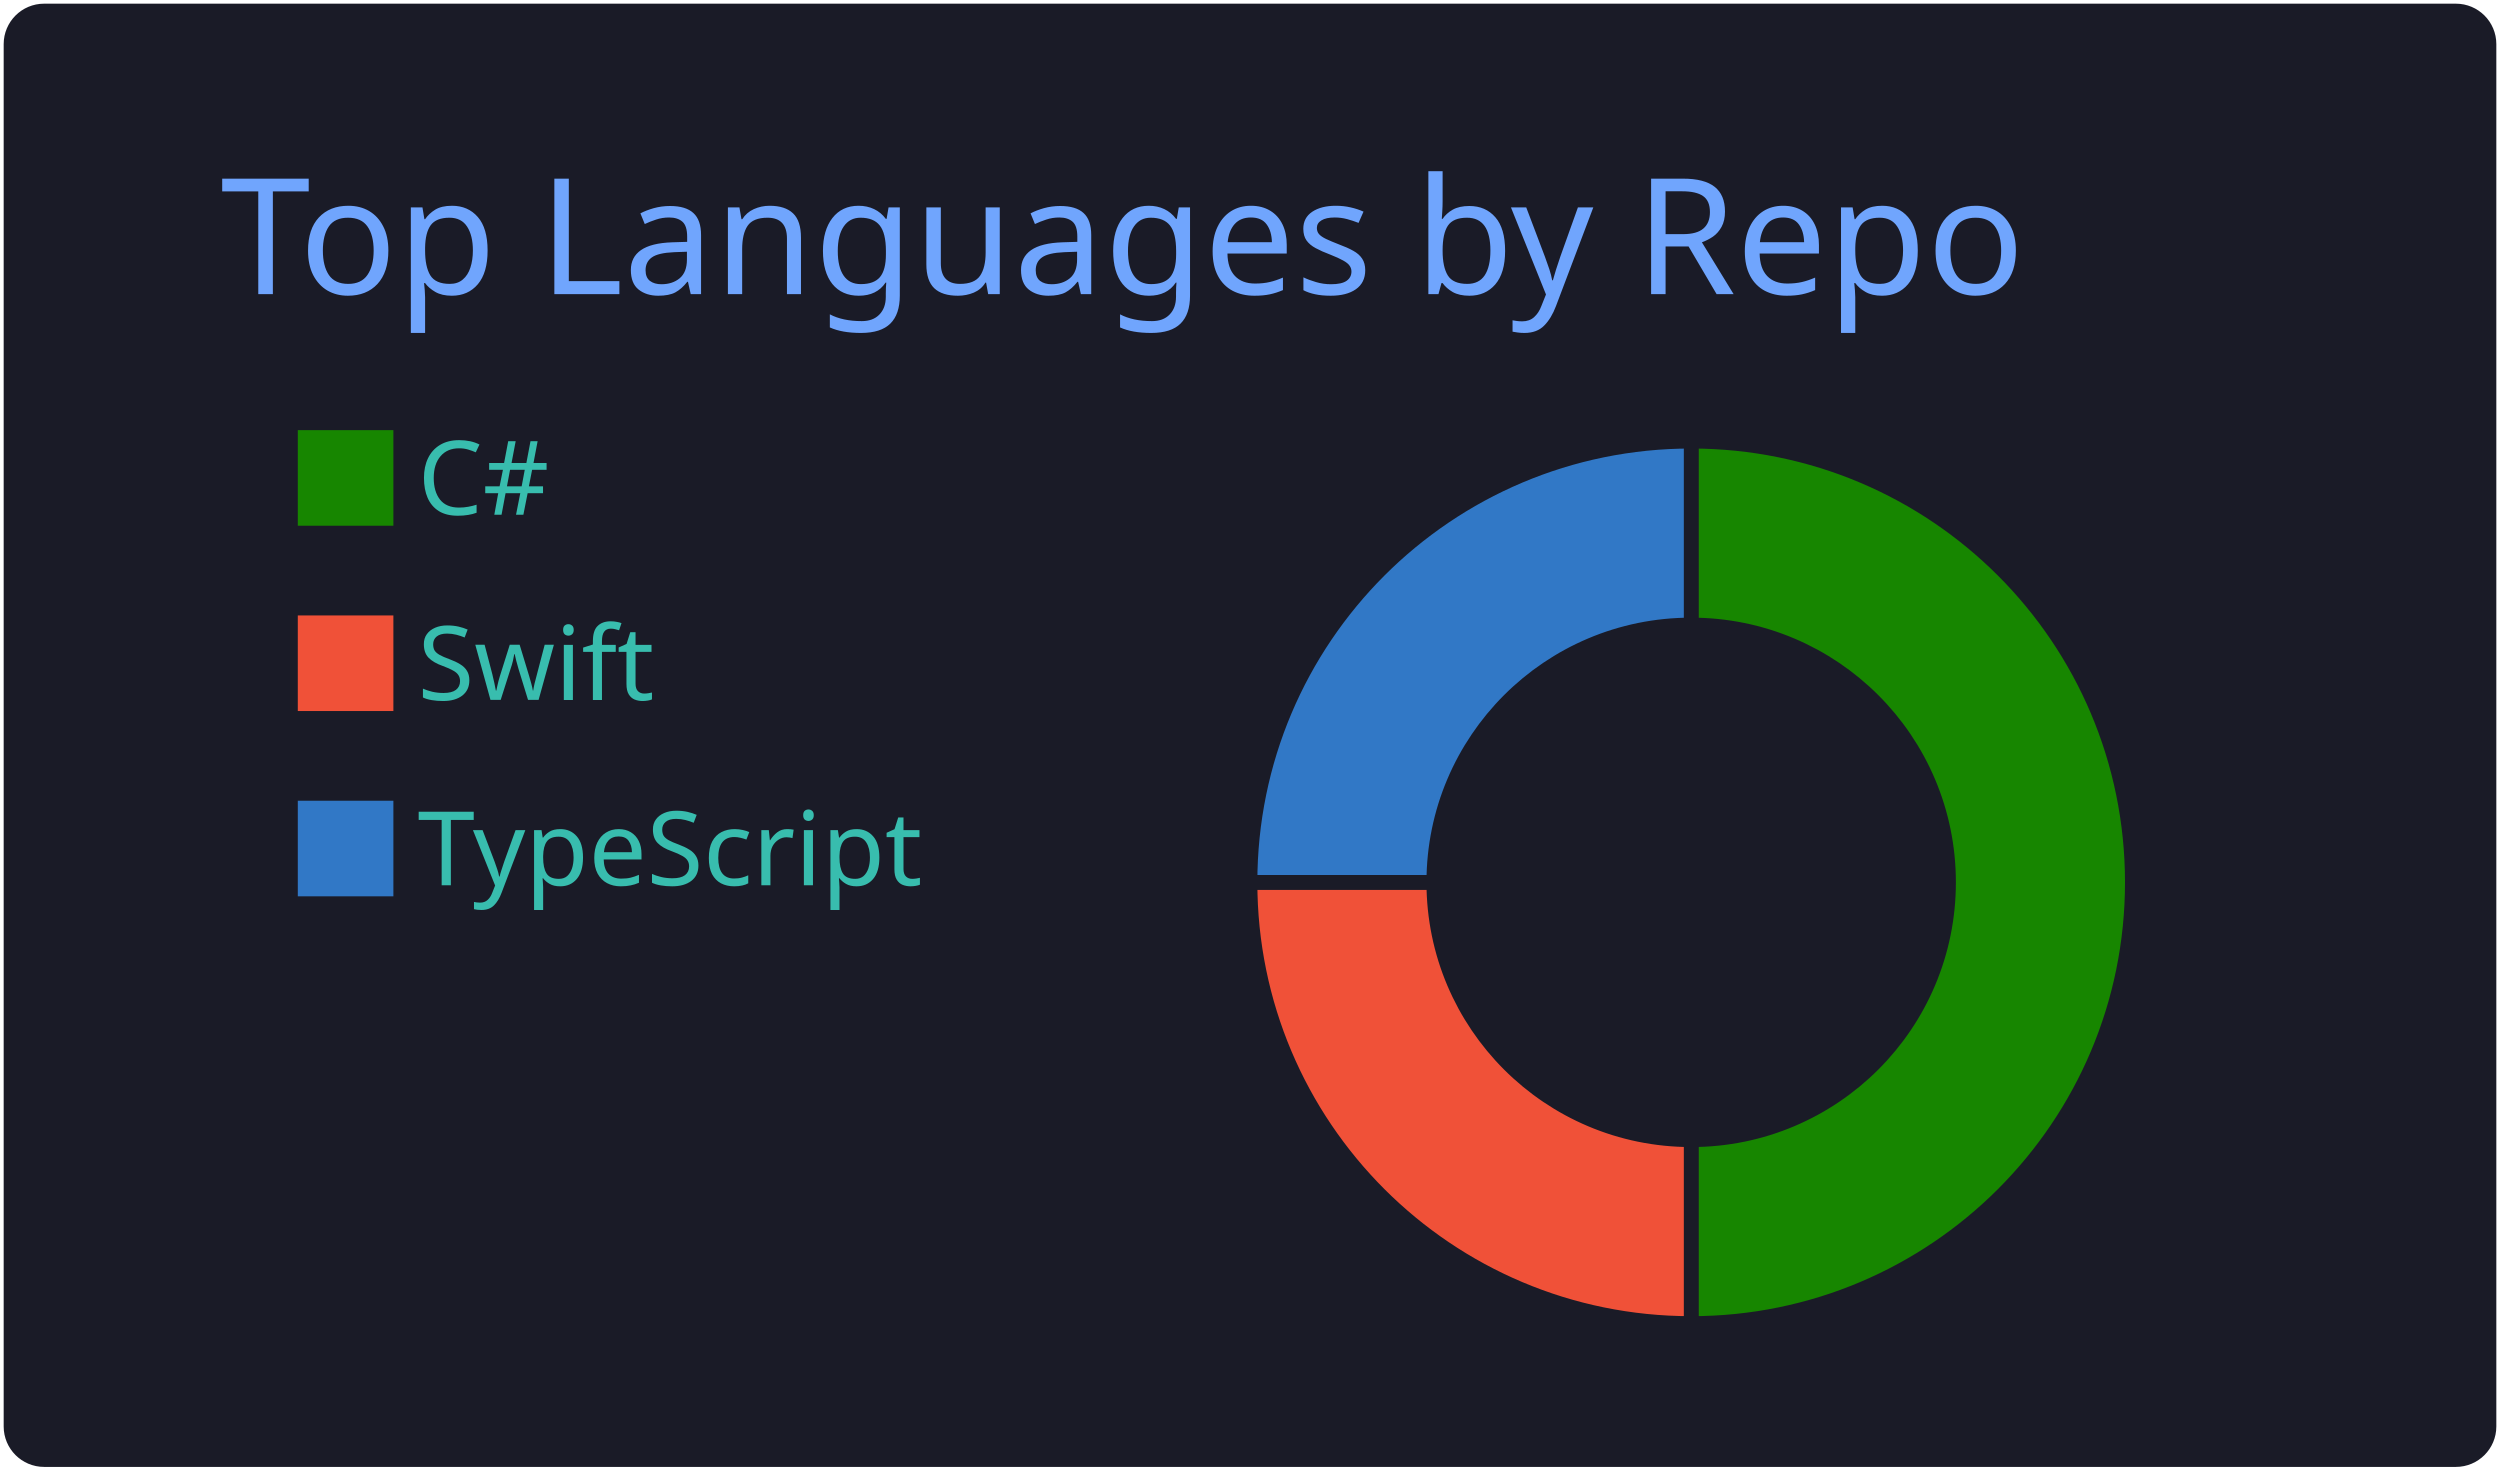
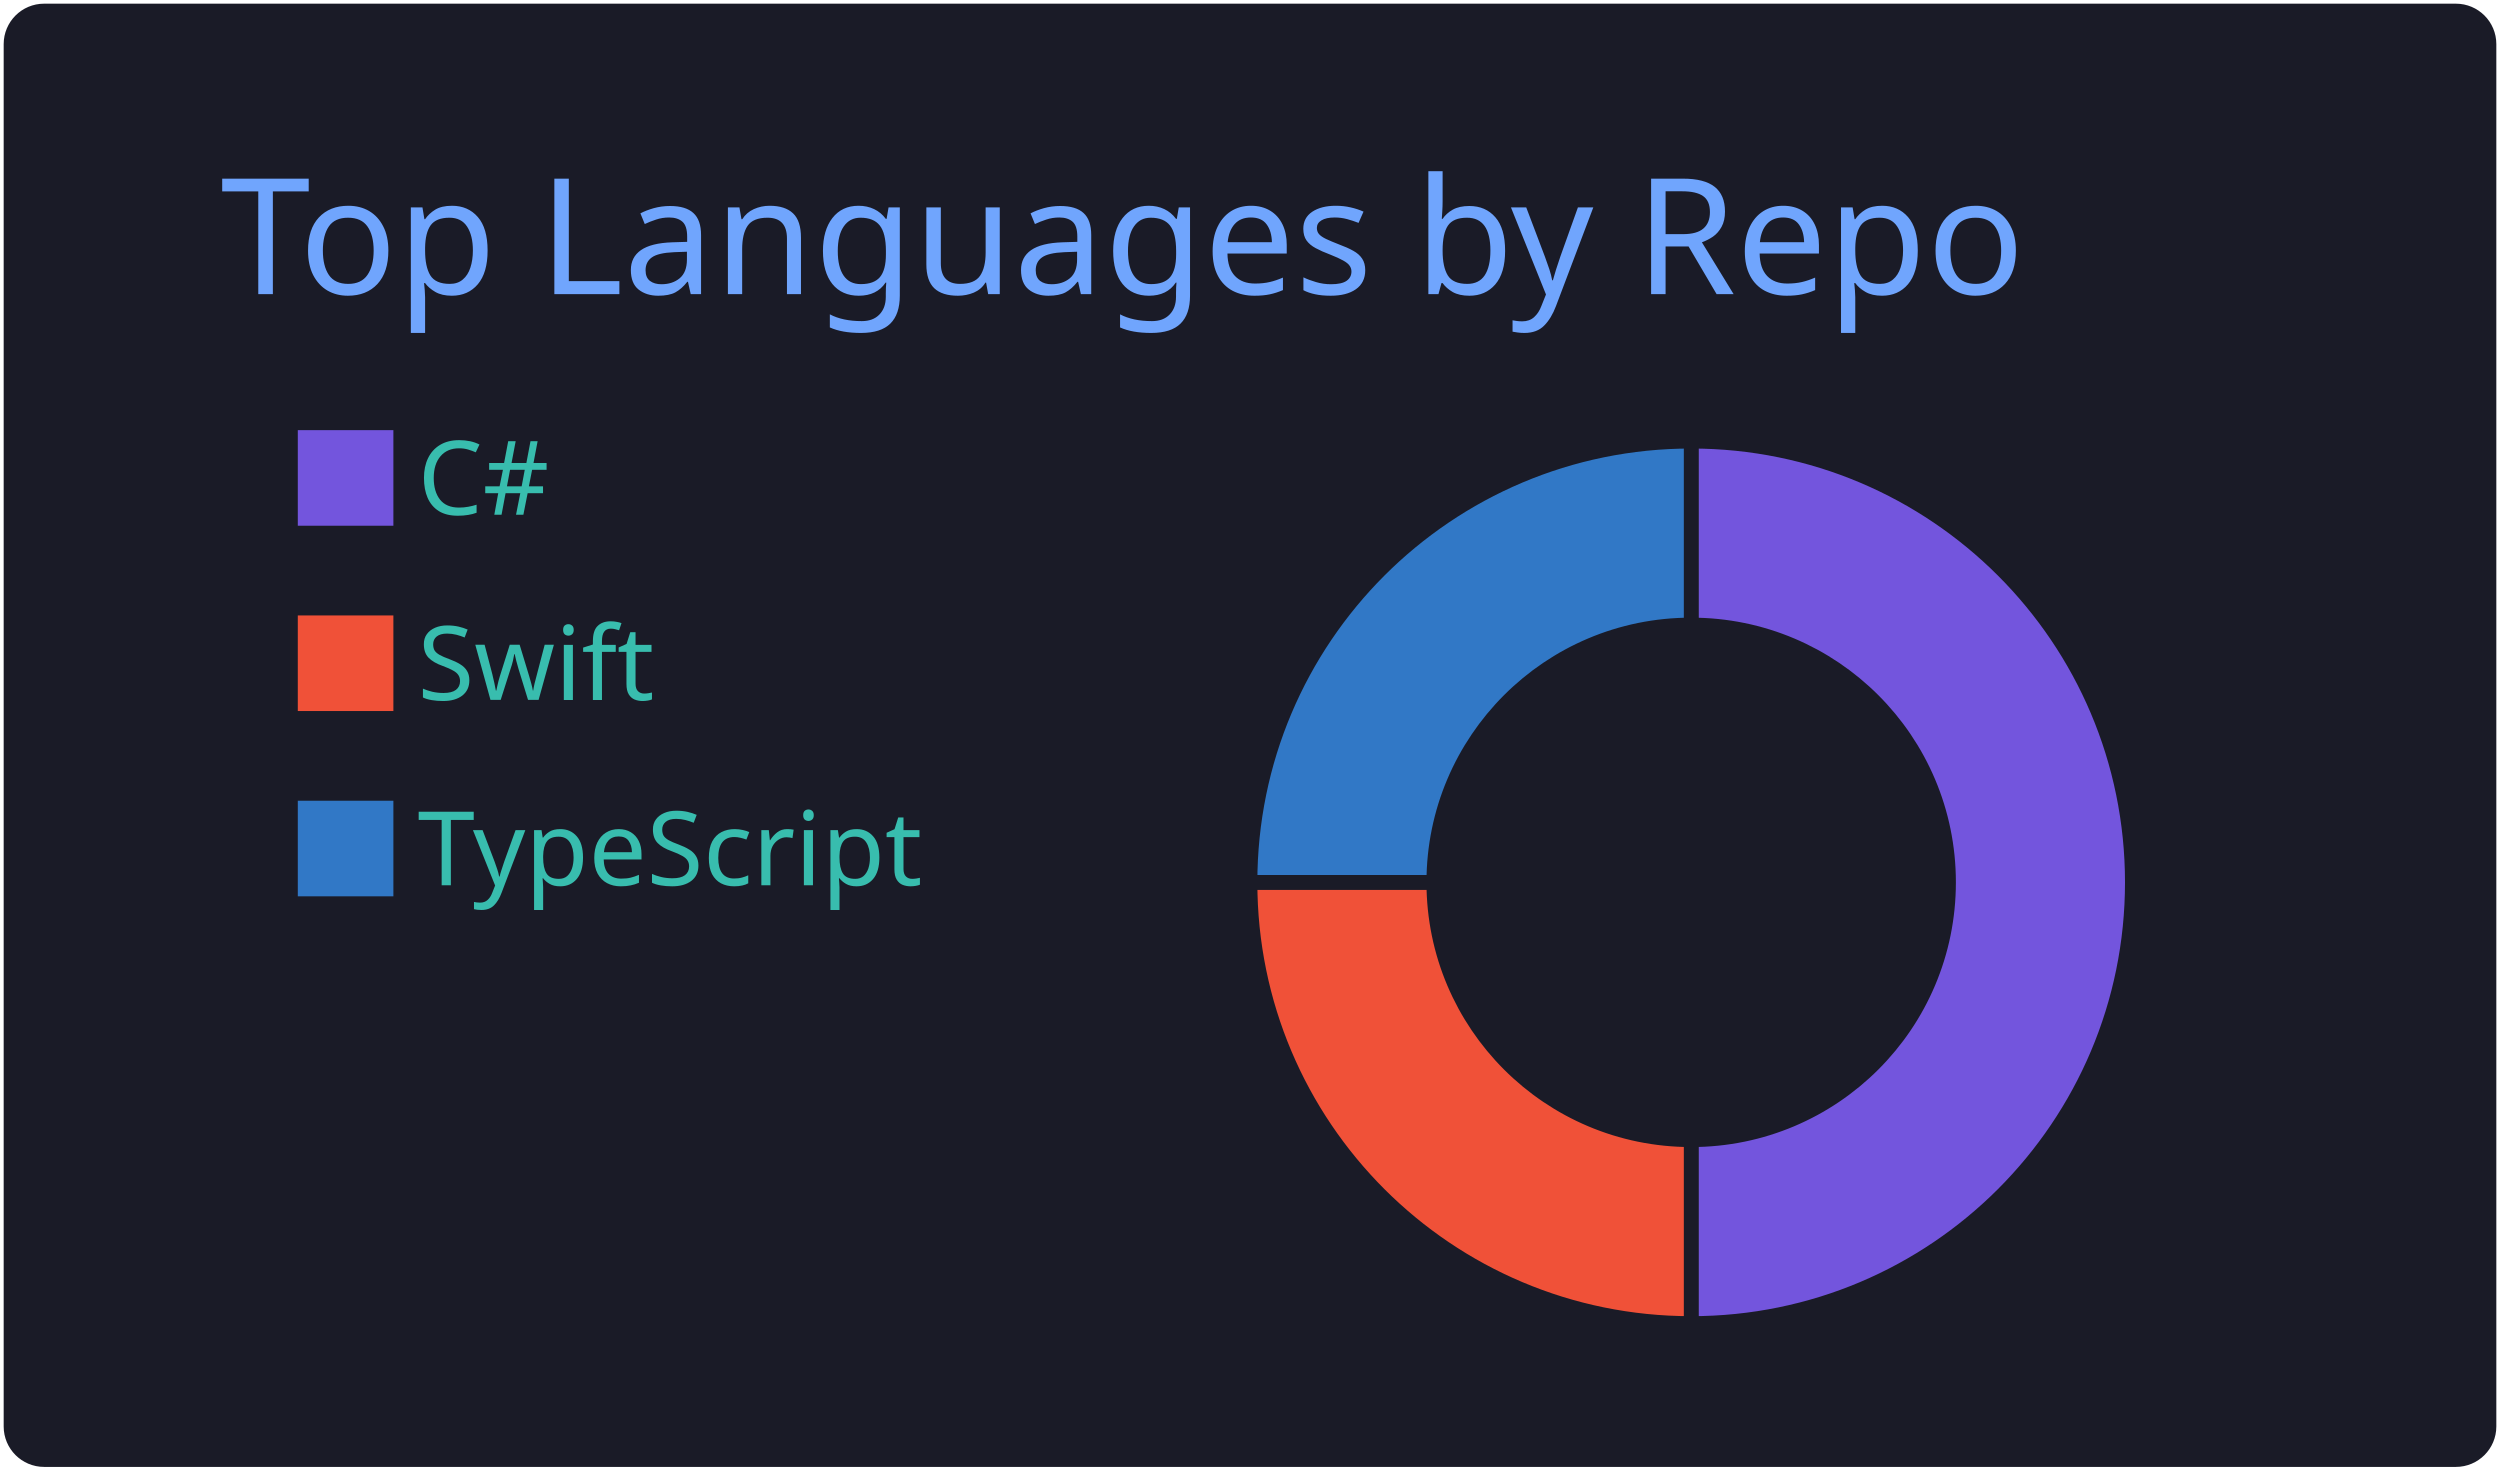
<svg xmlns="http://www.w3.org/2000/svg" width="340" height="200" viewBox="0 0 340 200">
  <style>* {
          font-family: 'Segoe UI', Ubuntu, "Helvetica Neue", Sans-Serif
        }</style>
  <g class="gpsc-root">
    <rect x="1" y="1" rx="5" ry="5" height="99%" width="99.412%" stroke="#1a1b27" stroke-width="1" fill="#1a1b27" stroke-opacity="1" />
    <text x="30" y="40" class="gpsc-item" style="--gpsc-i: 0; font-size: 22px; fill: #70a5fd;">Top Languages by Repo</text>
    <g transform="translate(0,40)">
      <g transform="translate(40,0)">
-         <rect y="18" width="14" height="14" class="gpsc-item" style="--gpsc-i: 0; stroke-width: 1px;" fill="#178600" stroke="#1a1b27" />
+         <rect y="18" width="14" height="14" class="gpsc-item" style="--gpsc-i: 0; stroke-width: 1px;" fill="#7355dd" stroke="#1a1b27" />
        <rect y="43.2" width="14" height="14" class="gpsc-item" style="--gpsc-i: 1; stroke-width: 1px;" fill="#F05138" stroke="#1a1b27" />
        <rect y="68.4" width="14" height="14" class="gpsc-item" style="--gpsc-i: 2; stroke-width: 1px;" fill="#3178c6" stroke="#1a1b27" />
        <text x="16.8" y="30" class="gpsc-item" style="--gpsc-i: 0; fill: #38bdae; font-size: 14px;">C#</text>
        <text x="16.8" y="55.2" class="gpsc-item" style="--gpsc-i: 1; fill: #38bdae; font-size: 14px;">Swift</text>
        <text x="16.8" y="80.4" class="gpsc-item" style="--gpsc-i: 2; fill: #38bdae; font-size: 14px;">TypeScript</text>
      </g>
      <g transform="translate( 230, 80 )">
        <g class="arc" style="--gpsc-i: 0;">
-           <path d="M3.67394039744206e-15,-60A60,60,0,1,1,3.67394039744206e-15,60L2.1431318985078682e-15,35A35,35,0,1,0,2.1431318985078682e-15,-35Z" style="fill: #178600; stroke-width: 2px;" stroke="#1a1b27" />
+           <path d="M3.67394039744206e-15,-60A60,60,0,1,1,3.67394039744206e-15,60L2.1431318985078682e-15,35A35,35,0,1,0,2.1431318985078682e-15,-35Z" style="fill: #7355dd; stroke-width: 2px;" stroke="#1a1b27" />
        </g>
        <g class="arc" style="--gpsc-i: 1;">
          <path d="M3.67394039744206e-15,60A60,60,0,0,1,-60,7.34788079488412e-15L-35,4.2862637970157365e-15A35,35,0,0,0,2.1431318985078682e-15,35Z" style="fill: #F05138; stroke-width: 2px;" stroke="#1a1b27" />
        </g>
        <g class="arc" style="--gpsc-i: 2;">
          <path d="M-60,7.34788079488412e-15A60,60,0,0,1,-1.1021821192326178e-14,-60L-6.429395695523604e-15,-35A35,35,0,0,0,-35,4.2862637970157365e-15Z" style="fill: #3178c6; stroke-width: 2px;" stroke="#1a1b27" />
        </g>
      </g>
    </g>
  </g>
</svg>
